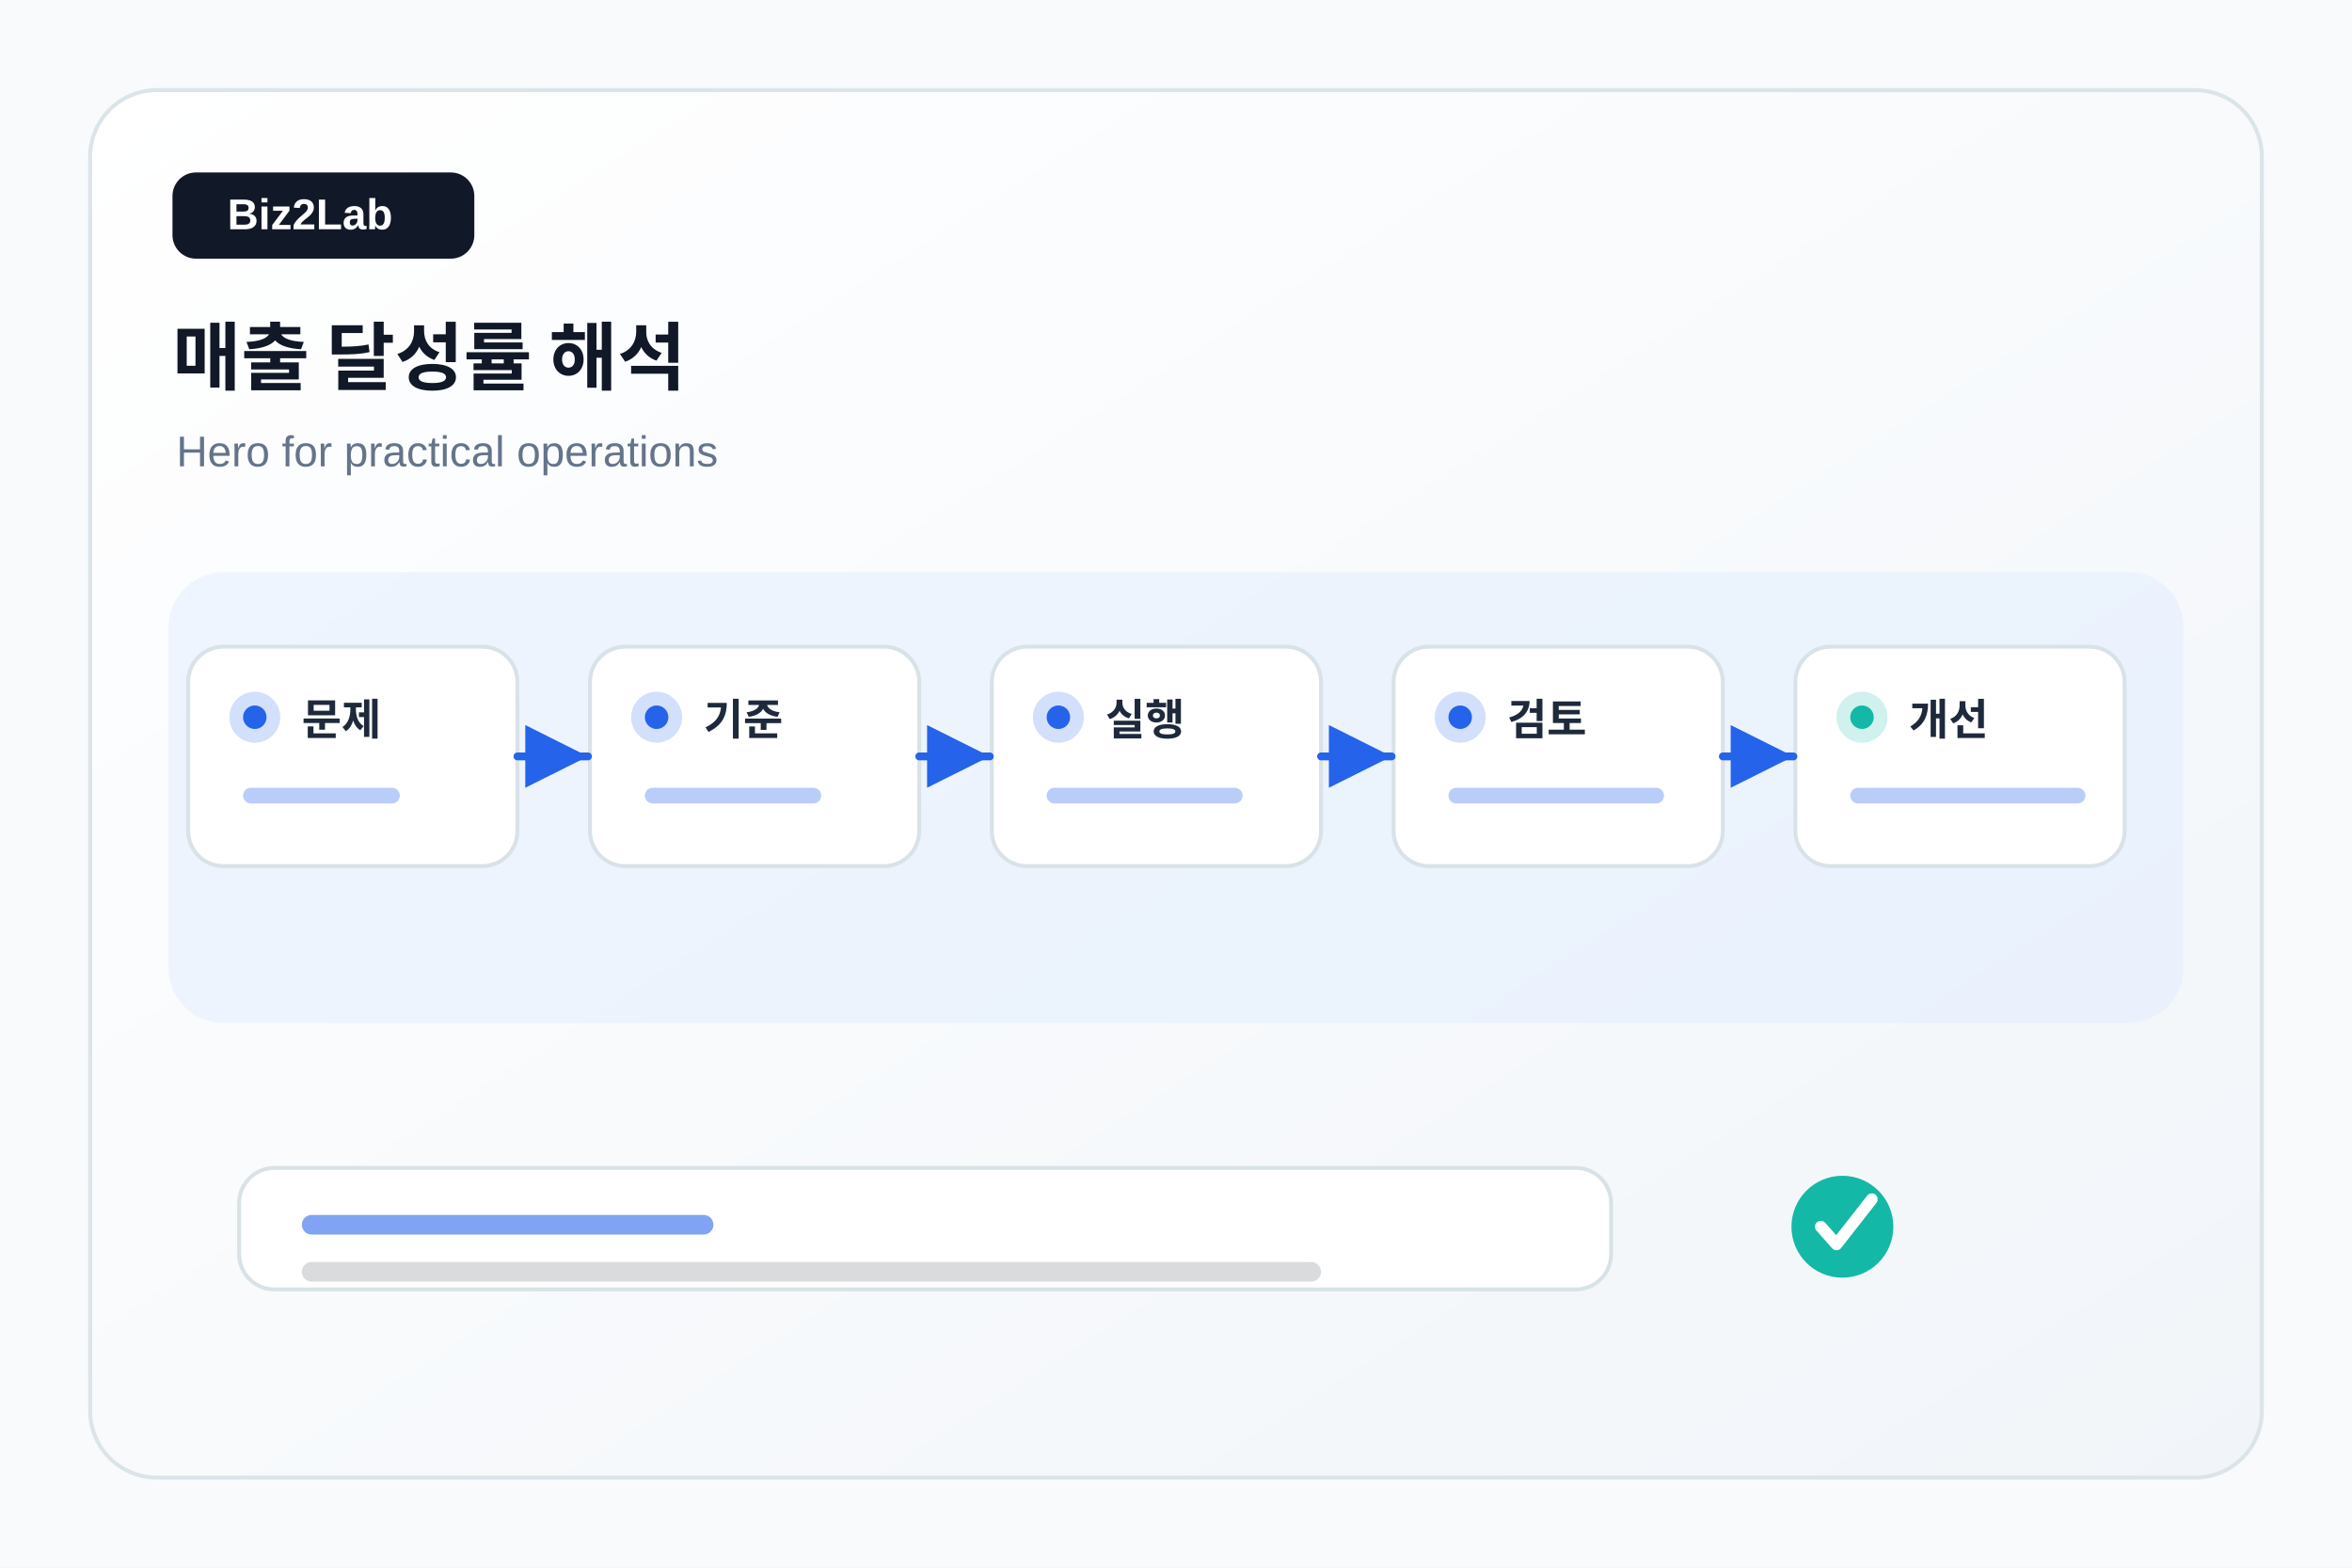
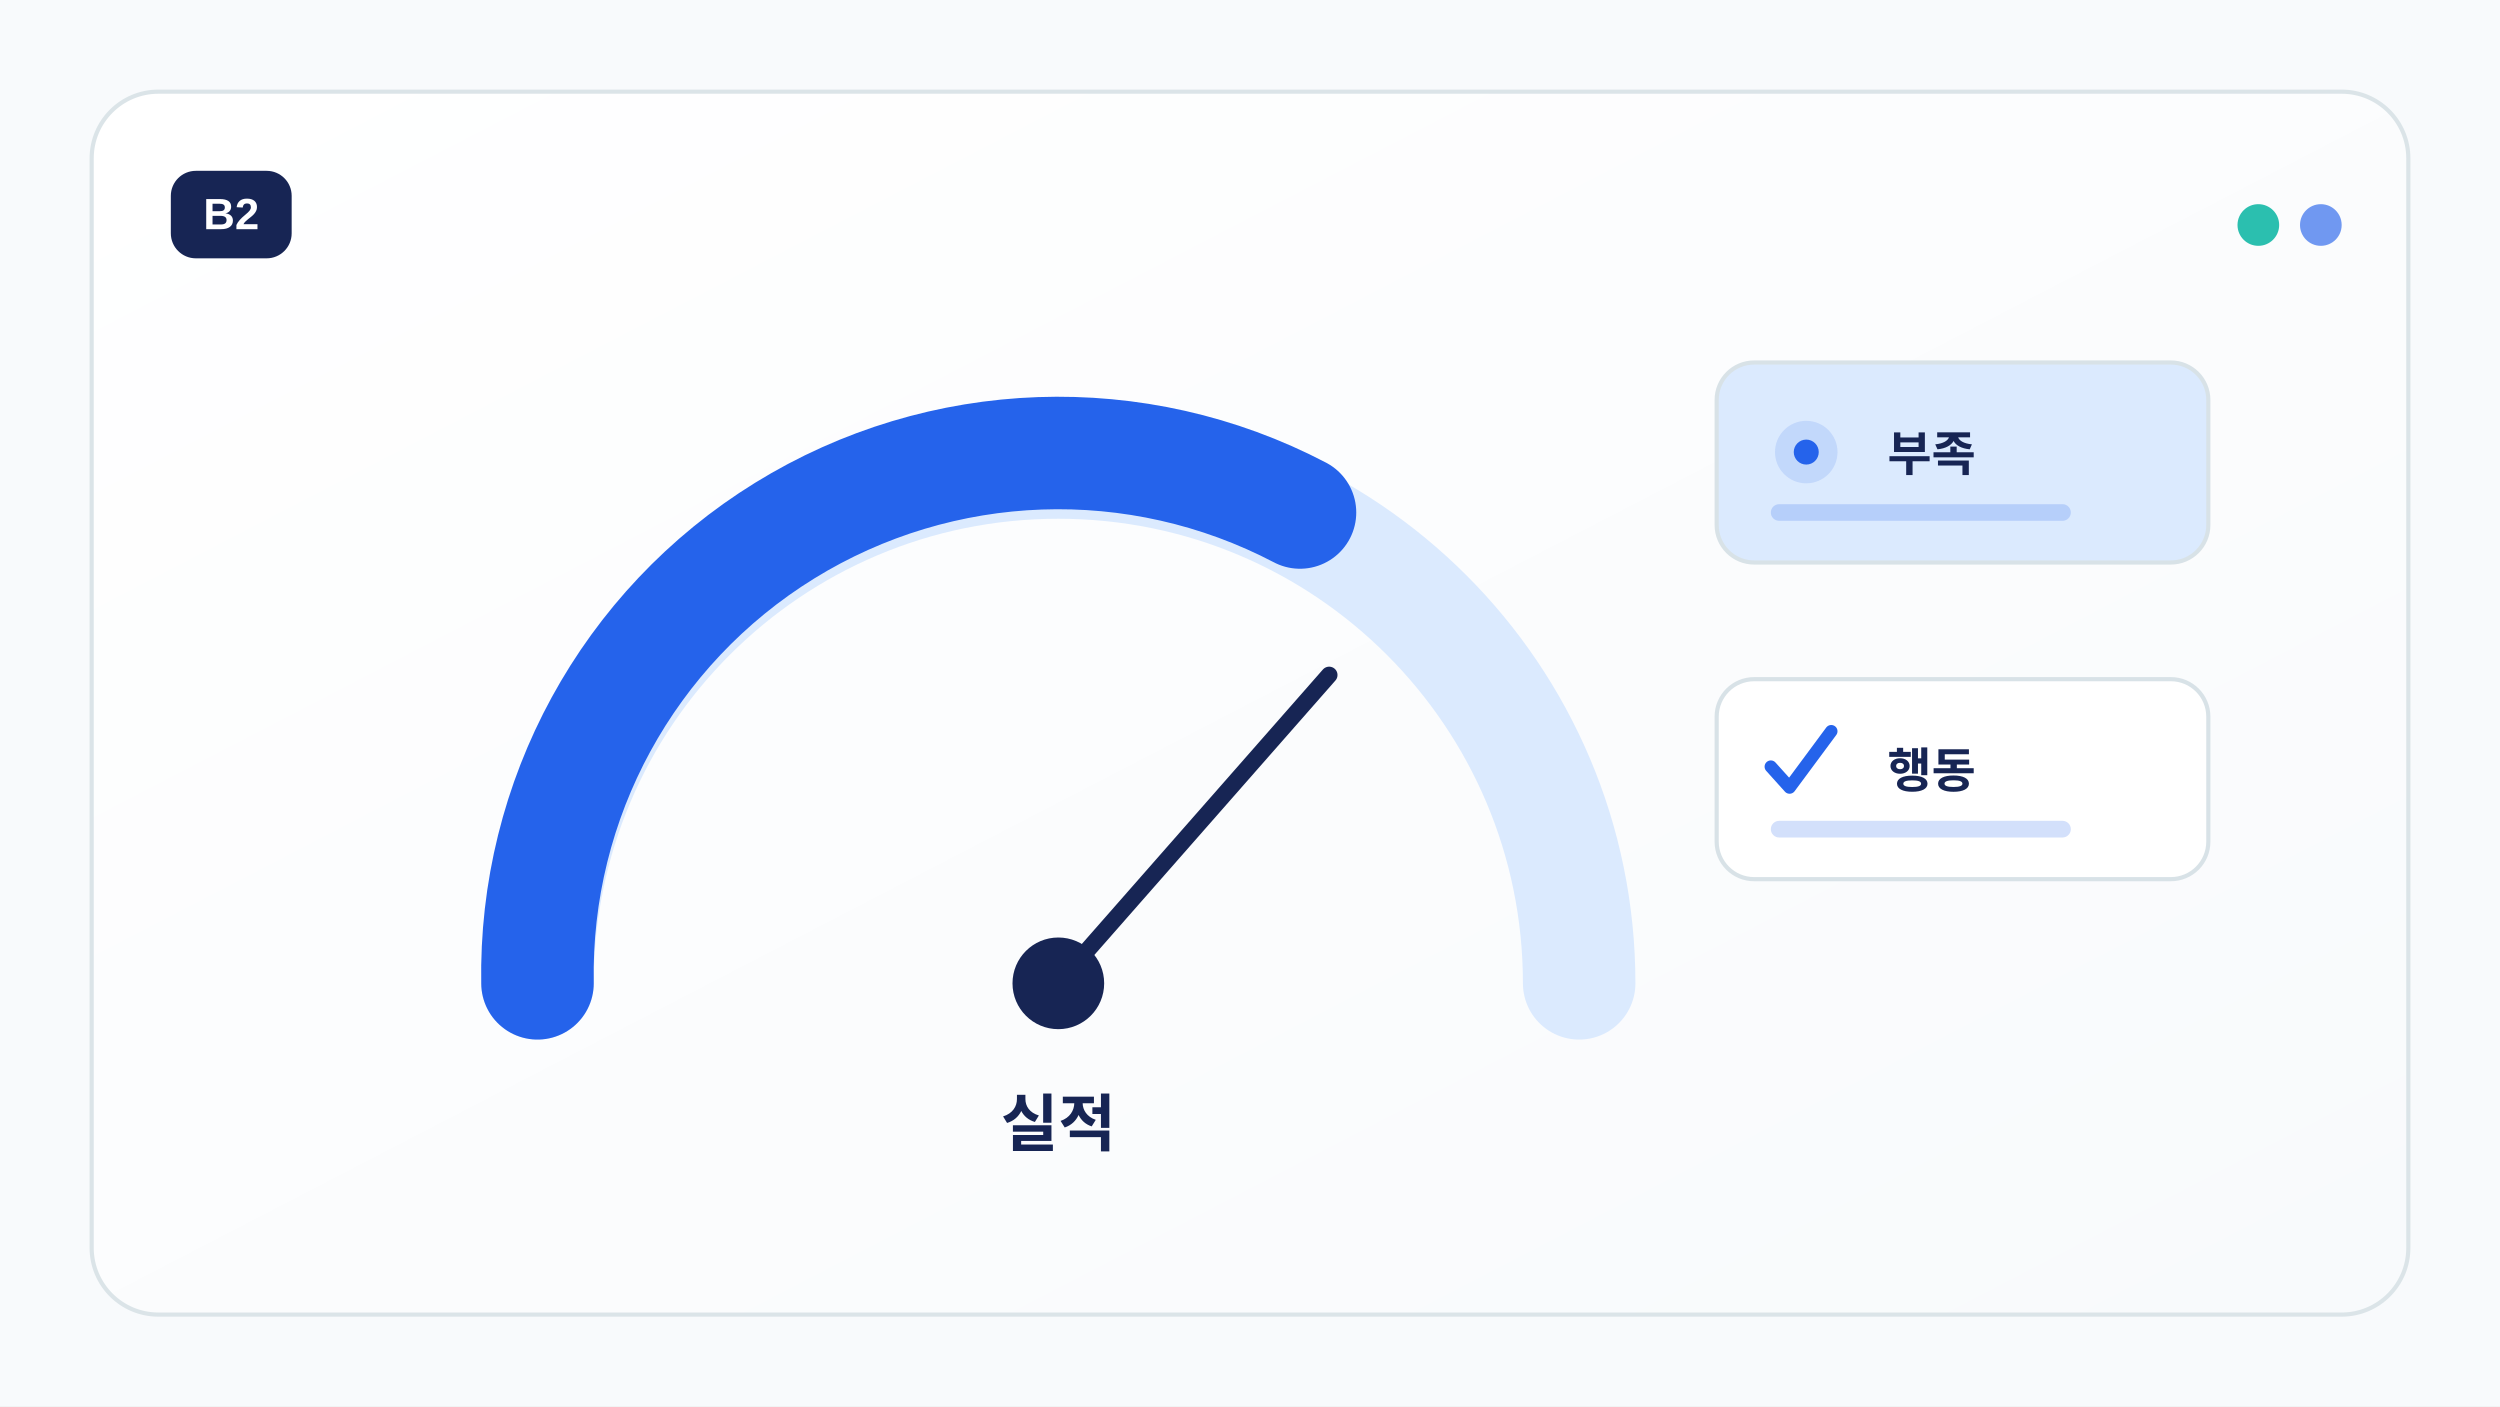
- <svg xmlns="http://www.w3.org/2000/svg" width="1200" height="800" viewBox="0 0 1200 800" role="img">
+ <svg xmlns="http://www.w3.org/2000/svg" width="1200" height="675" viewBox="0 0 1200 675" role="img">
  <defs>
    <marker id="arrow" markerWidth="12" markerHeight="12" refX="10" refY="6" orient="auto" markerUnits="strokeWidth">
      <path d="M2,2 L10,6 L2,10 Z" fill="#2563eb" />
    </marker>
-     <linearGradient id="bg" x1="0" x2="1" y1="0" y2="1">
+     <linearGradient id="panel" x1="0" x2="1" y1="0" y2="1">
      <stop offset="0" stop-color="#ffffff" />
-       <stop offset="1" stop-color="#f1f5f9" />
+       <stop offset="1" stop-color="#f8fafc" />
    </linearGradient>
  </defs>
-   <rect width="1200" height="800" fill="#f8fafc" />
-   <rect x="46" y="46" width="1108" height="708" rx="34" fill="url(#bg)" stroke="#dbe4e8" stroke-width="2" />
-   <rect x="88" y="88" width="154" height="44" rx="12" fill="#111827" />
-   <text x="116" y="117" fill="#ffffff" font-family="Arial, sans-serif" font-size="22" font-weight="800">Biz2Lab</text>
-   <text x="88" y="196" fill="#111827" font-family="Arial, 'Malgun Gothic', sans-serif" font-size="38" font-weight="800">매출 달성률 해석</text>
-   <text x="90" y="238" fill="#64748b" font-family="Arial, sans-serif" font-size="22">Hero for practical operations</text>
-   <rect x="86" y="292" width="1028" height="230" rx="28" fill="#dbeafe" opacity="0.42" />
-   <g>
-     <rect x="96" y="330" width="168" height="112" rx="18" fill="#ffffff" stroke="#d8e2e7" stroke-width="2" />
-     <circle cx="130" cy="366" r="13" fill="#2563eb" opacity="0.2" />
-     <circle cx="130" cy="366" r="6" fill="#2563eb" />
-     <text x="154" y="375" fill="#1e293b" font-family="Arial, 'Malgun Gothic', sans-serif" font-size="22" font-weight="700">문제</text>
-     <rect x="124" y="402" width="80" height="8" rx="4" fill="#2563eb" opacity="0.32" />
+   <rect width="1200" height="675" fill="#f8fafc" />
+   <rect x="44" y="44" width="1112" height="587" rx="32" fill="url(#panel)" stroke="#dbe4e8" stroke-width="2" />
+   <rect x="82" y="82" width="58" height="42" rx="12" fill="#172554" />
+   <text x="111" y="110" text-anchor="middle" fill="#ffffff" font-family="Arial, 'Malgun Gothic', sans-serif" font-size="21" font-weight="700">B2</text>
+   <g opacity="0.9">
+     <circle cx="1084" cy="108" r="10" fill="#14b8a6" />
+     <circle cx="1114" cy="108" r="10" fill="#2563eb" opacity="0.72" />
  </g>
-   <g>
-     <rect x="301" y="330" width="168" height="112" rx="18" fill="#ffffff" stroke="#d8e2e7" stroke-width="2" />
-     <circle cx="335" cy="366" r="13" fill="#2563eb" opacity="0.2" />
-     <circle cx="335" cy="366" r="6" fill="#2563eb" />
-     <text x="359" y="375" fill="#1e293b" font-family="Arial, 'Malgun Gothic', sans-serif" font-size="22" font-weight="700">기준</text>
-     <rect x="329" y="402" width="90" height="8" rx="4" fill="#2563eb" opacity="0.32" />
+   <g data-family="achievement-gauge">
+     <path d="M258 472 A250 250 0 0 1 758 472" fill="none" stroke="#dbeafe" stroke-width="54" stroke-linecap="round" />
+     <path d="M258 472 A250 250 0 0 1 624 246" fill="none" stroke="#2563eb" stroke-width="54" stroke-linecap="round" />
+     <circle cx="508" cy="472" r="22" fill="#172554" />
+     <path d="M508 472 L638 324" stroke="#172554" stroke-width="8" stroke-linecap="round" />
+     <text x="508" y="550" text-anchor="middle" fill="#172554" font-family="Arial, 'Malgun Gothic', sans-serif" font-size="30" font-weight="700">실적</text>
+     <g>
+       <rect x="824" y="174" width="236" height="96" rx="18" fill="#dbeafe" stroke="#d8e2e7" stroke-width="2" />
+       <circle cx="867" cy="217" r="15" fill="#2563eb" opacity="0.14" />
+       <circle cx="867" cy="217" r="6" fill="#2563eb" />
+       <text x="906" y="226" text-anchor="start" fill="#172554" font-family="Arial, 'Malgun Gothic', sans-serif" font-size="23" font-weight="700">부족</text>
+       <rect x="850" y="242" width="144" height="8" rx="4" fill="#2563eb" opacity="0.2" />
+     </g>
+     <g>
+       <rect x="824" y="326" width="236" height="96" rx="18" fill="#ffffff" stroke="#d8e2e7" stroke-width="2" />
+       <path d="M850 368 l9 10 l20 -27" fill="none" stroke="#2563eb" stroke-width="6" stroke-linecap="round" stroke-linejoin="round" />
+       <text x="906" y="378" text-anchor="start" fill="#172554" font-family="Arial, 'Malgun Gothic', sans-serif" font-size="23" font-weight="700">행동</text>
+       <rect x="850" y="394" width="144" height="8" rx="4" fill="#2563eb" opacity="0.2" />
+     </g>
  </g>
-   <g>
-     <rect x="506" y="330" width="168" height="112" rx="18" fill="#ffffff" stroke="#d8e2e7" stroke-width="2" />
-     <circle cx="540" cy="366" r="13" fill="#2563eb" opacity="0.2" />
-     <circle cx="540" cy="366" r="6" fill="#2563eb" />
-     <text x="564" y="375" fill="#1e293b" font-family="Arial, 'Malgun Gothic', sans-serif" font-size="22" font-weight="700">실행</text>
-     <rect x="534" y="402" width="100" height="8" rx="4" fill="#2563eb" opacity="0.32" />
-   </g>
-   <g>
-     <rect x="711" y="330" width="168" height="112" rx="18" fill="#ffffff" stroke="#d8e2e7" stroke-width="2" />
-     <circle cx="745" cy="366" r="13" fill="#2563eb" opacity="0.2" />
-     <circle cx="745" cy="366" r="6" fill="#2563eb" />
-     <text x="769" y="375" fill="#1e293b" font-family="Arial, 'Malgun Gothic', sans-serif" font-size="22" font-weight="700">검토</text>
-     <rect x="739" y="402" width="110" height="8" rx="4" fill="#2563eb" opacity="0.32" />
-   </g>
-   <g>
-     <rect x="916" y="330" width="168" height="112" rx="18" fill="#ffffff" stroke="#d8e2e7" stroke-width="2" />
-     <circle cx="950" cy="366" r="13" fill="#14b8a6" opacity="0.2" />
-     <circle cx="950" cy="366" r="6" fill="#14b8a6" />
-     <text x="974" y="375" fill="#1e293b" font-family="Arial, 'Malgun Gothic', sans-serif" font-size="22" font-weight="700">개선</text>
-     <rect x="944" y="402" width="120" height="8" rx="4" fill="#2563eb" opacity="0.32" />
-   </g>
-   <path d="M 264 386 C 276 386, 288 386, 300 386" stroke="#2563eb" stroke-width="4" fill="none" stroke-linecap="round" marker-end="url(#arrow)" />
-   <path d="M 469 386 C 481 386, 493 386, 505 386" stroke="#2563eb" stroke-width="4" fill="none" stroke-linecap="round" marker-end="url(#arrow)" />
-   <path d="M 674 386 C 686 386, 698 386, 710 386" stroke="#2563eb" stroke-width="4" fill="none" stroke-linecap="round" marker-end="url(#arrow)" />
-   <path d="M 879 386 C 891 386, 903 386, 915 386" stroke="#2563eb" stroke-width="4" fill="none" stroke-linecap="round" marker-end="url(#arrow)" />
-   <rect x="122" y="596" width="700" height="62" rx="18" fill="#ffffff" stroke="#d8e2e7" stroke-width="2" />
-   <rect x="154" y="620" width="210" height="10" rx="5" fill="#2563eb" opacity="0.58" />
-   <rect x="154" y="644" width="520" height="10" rx="5" fill="#111827" opacity="0.16" />
-   <circle cx="940" cy="626" r="26" fill="#14b8a6" />
-   <path d="M929 626 l8 9 l18 -23" fill="none" stroke="#ffffff" stroke-width="6" stroke-linecap="round" stroke-linejoin="round" />
</svg>
